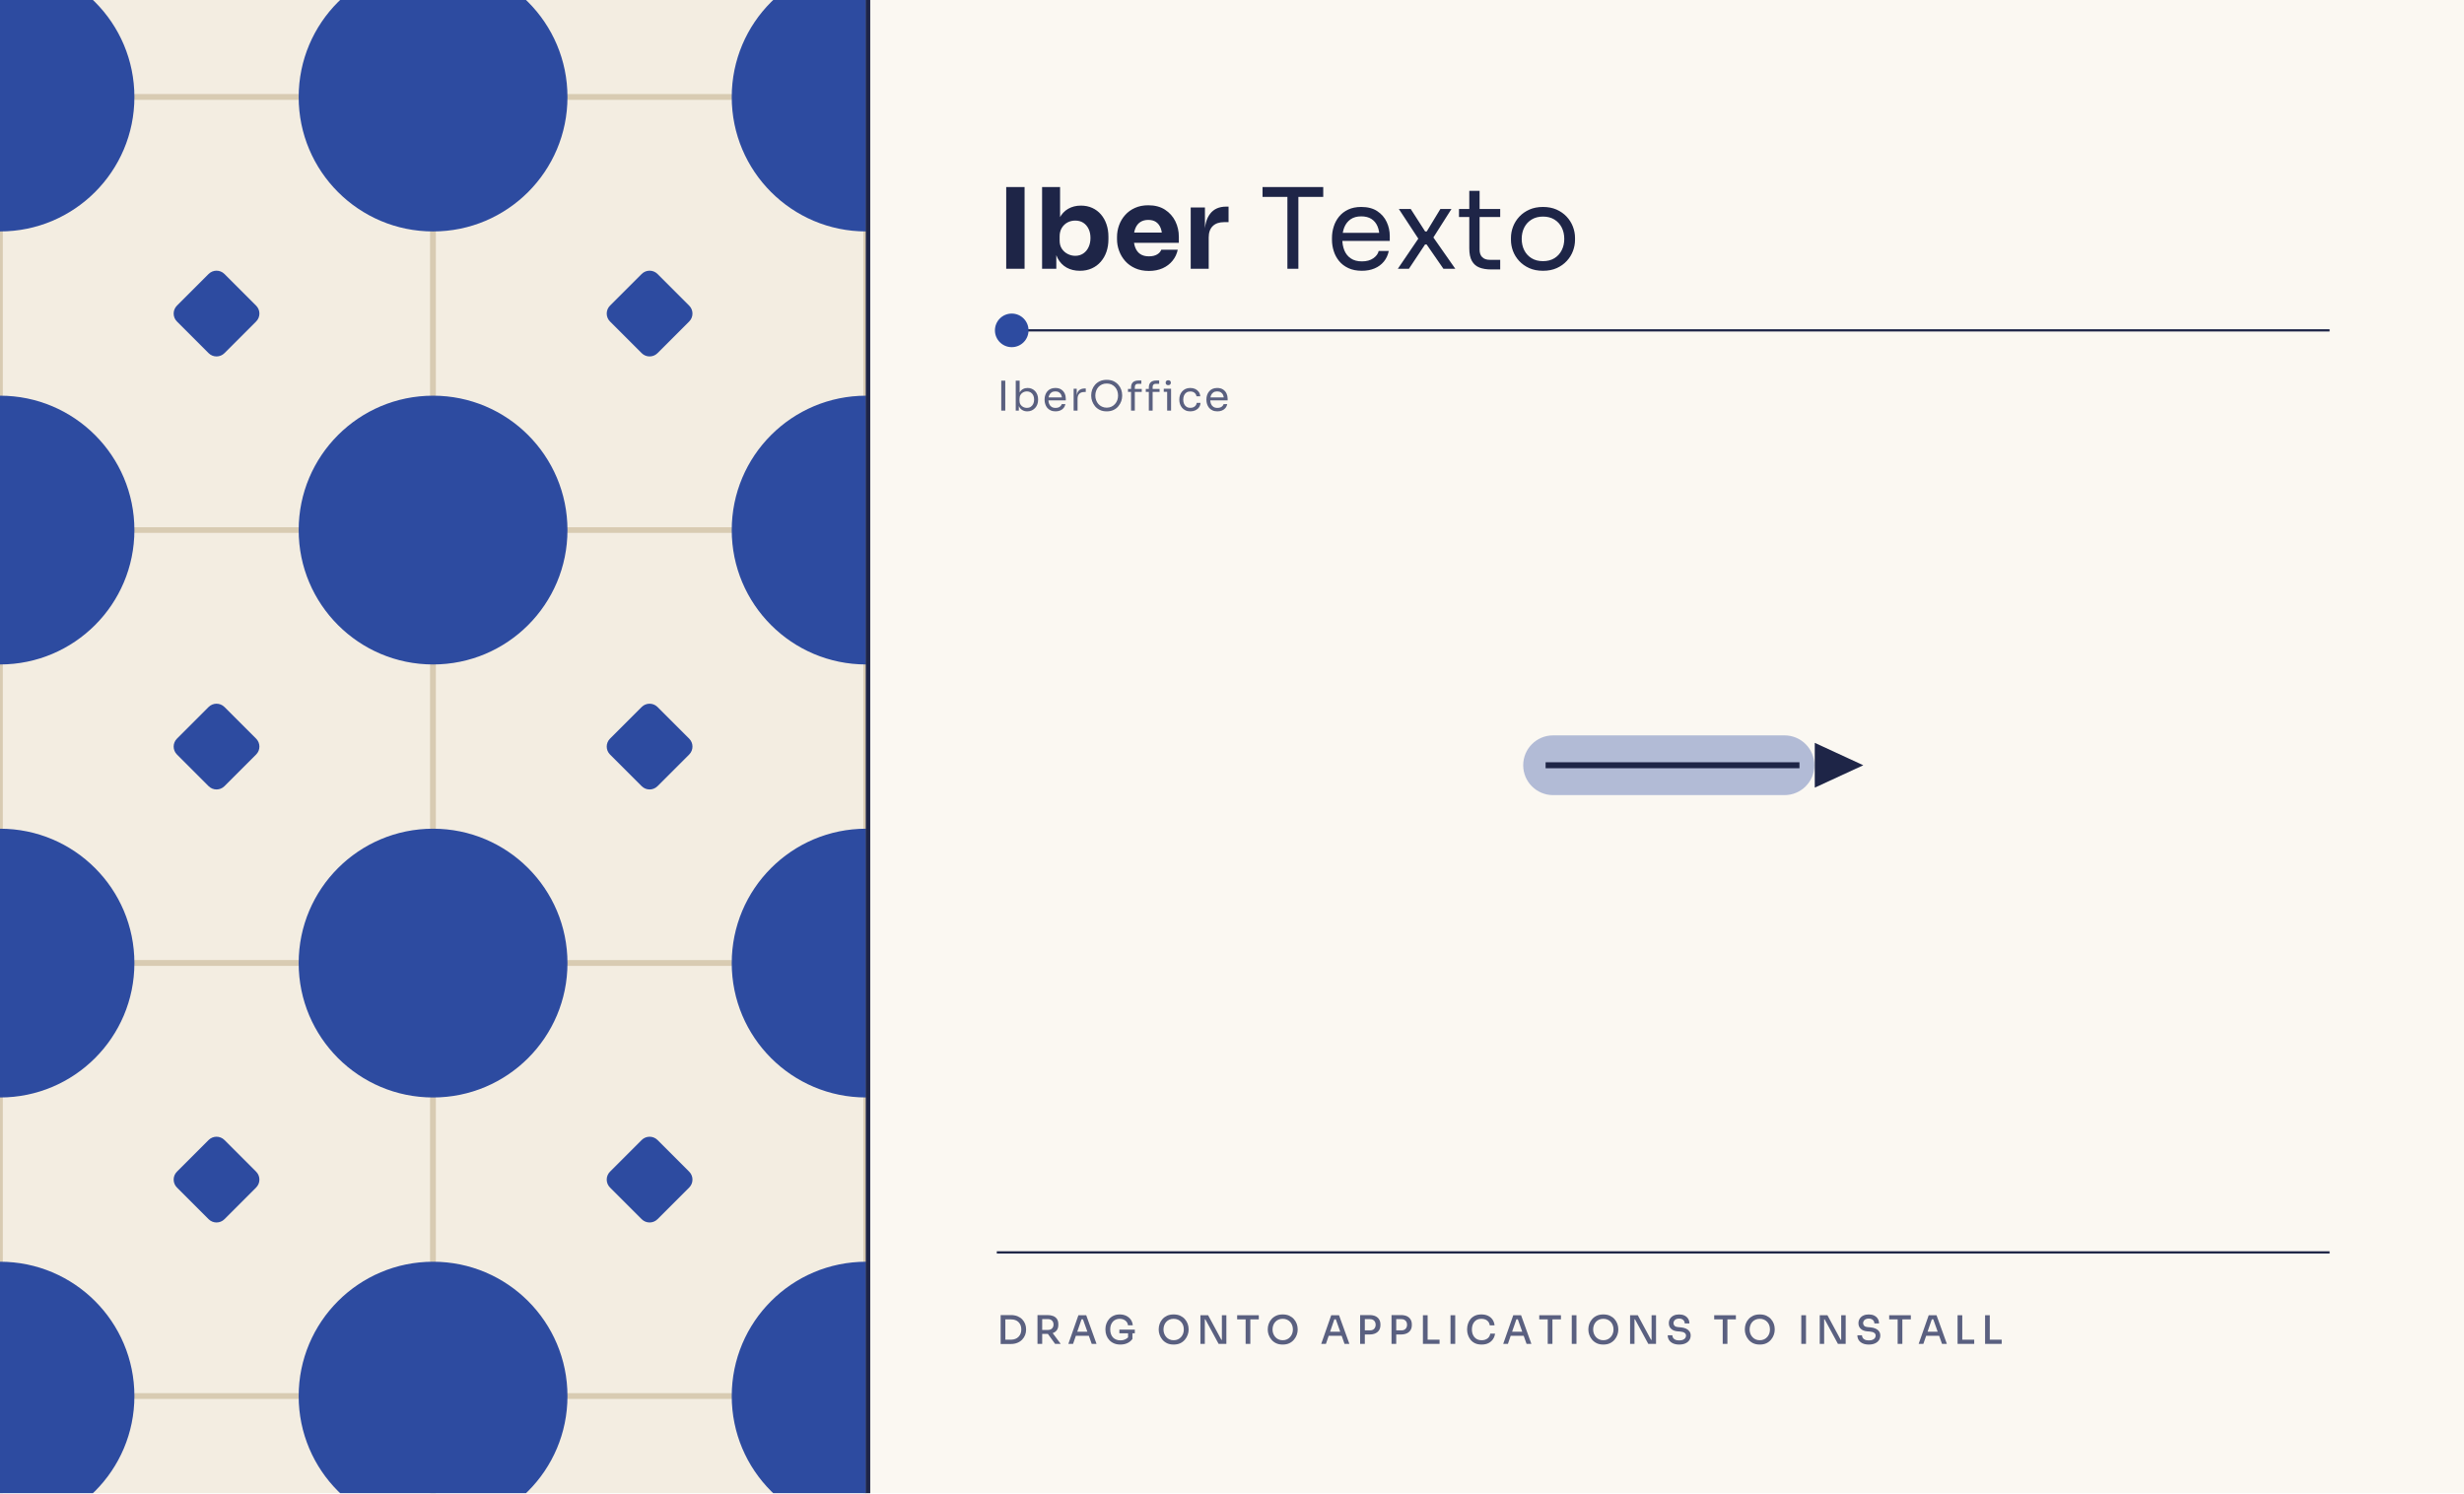
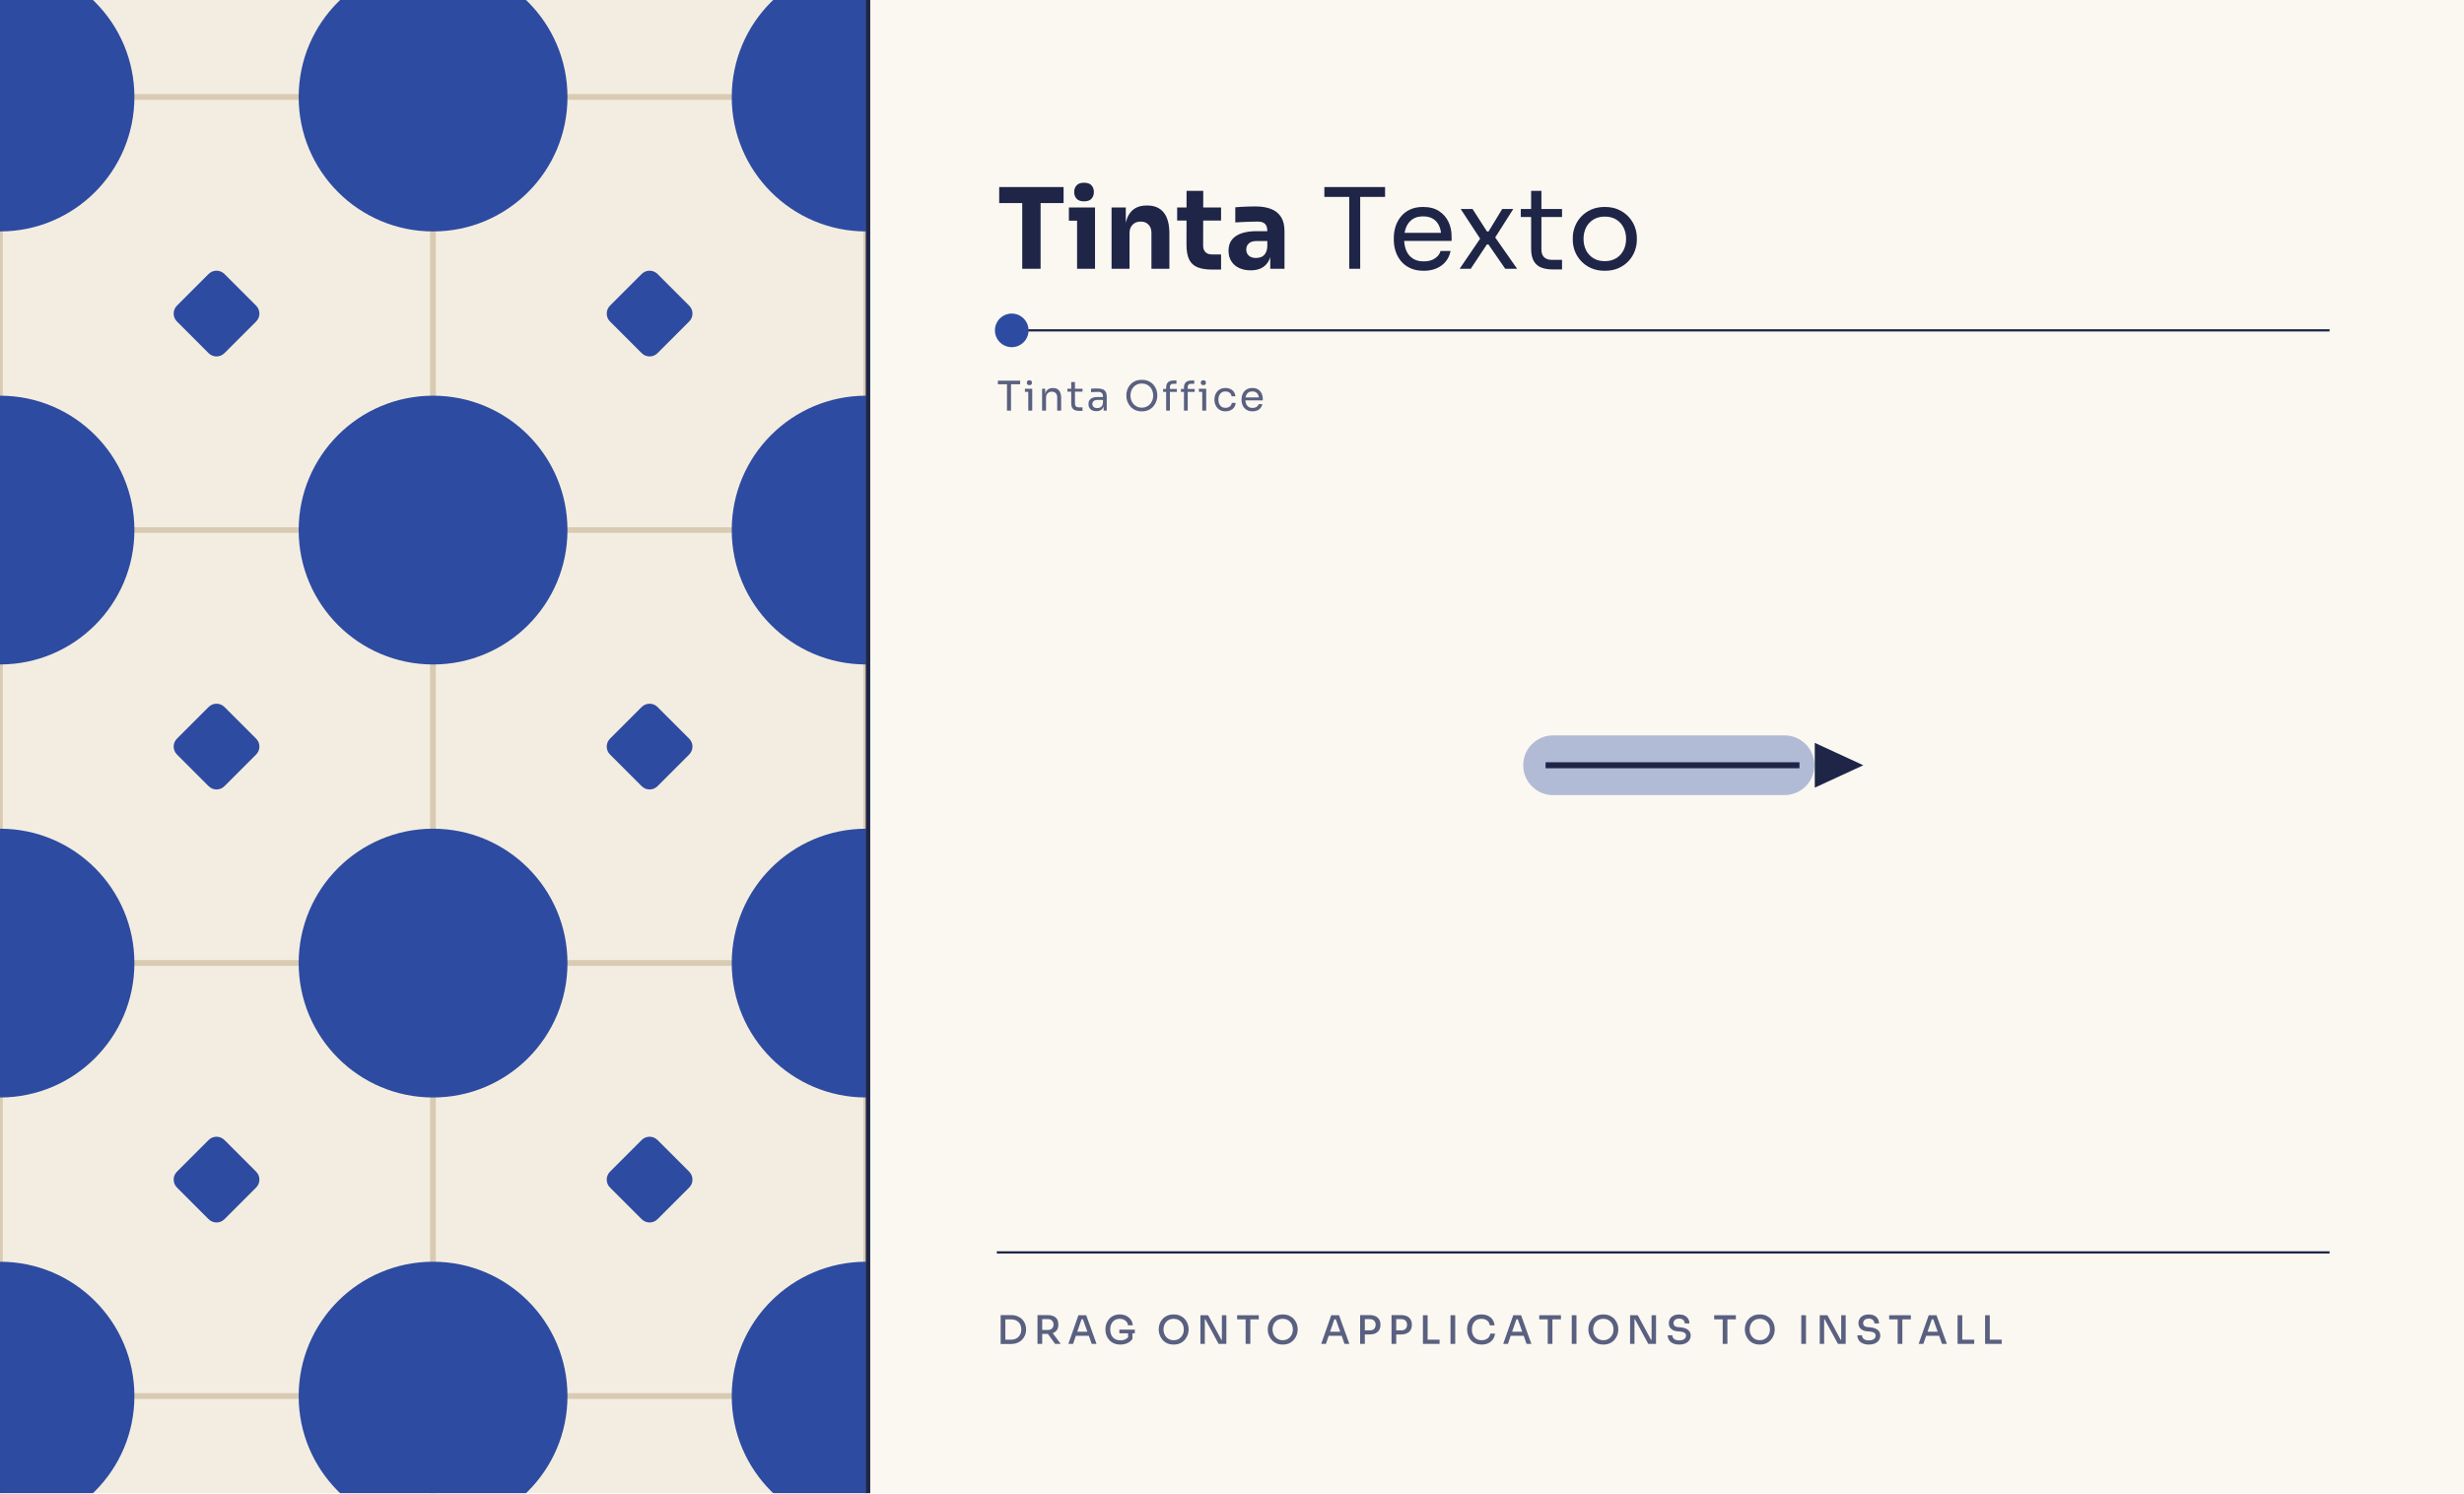
<svg xmlns="http://www.w3.org/2000/svg" width="660" height="400" viewBox="0 0 660 400">
  <defs>
    <clipPath id="panel">
      <rect width="232" height="400" />
    </clipPath>
  </defs>
  <rect width="660" height="400" fill="#FBF8F2" />
  <g clip-path="url(#panel)">
    <rect x="0" y="-90" width="116" height="116" fill="#F3EDE1" stroke="#D8CBB2" stroke-width="1.5" />
    <rect x="116" y="-90" width="116" height="116" fill="#F3EDE1" stroke="#D8CBB2" stroke-width="1.5" />
    <rect x="0" y="26" width="116" height="116" fill="#F3EDE1" stroke="#D8CBB2" stroke-width="1.5" />
    <rect x="116" y="26" width="116" height="116" fill="#F3EDE1" stroke="#D8CBB2" stroke-width="1.5" />
    <rect x="0" y="142" width="116" height="116" fill="#F3EDE1" stroke="#D8CBB2" stroke-width="1.5" />
    <rect x="116" y="142" width="116" height="116" fill="#F3EDE1" stroke="#D8CBB2" stroke-width="1.5" />
    <rect x="0" y="258" width="116" height="116" fill="#F3EDE1" stroke="#D8CBB2" stroke-width="1.5" />
    <rect x="116" y="258" width="116" height="116" fill="#F3EDE1" stroke="#D8CBB2" stroke-width="1.5" />
    <rect x="0" y="374" width="116" height="116" fill="#F3EDE1" stroke="#D8CBB2" stroke-width="1.5" />
    <rect x="116" y="374" width="116" height="116" fill="#F3EDE1" stroke="#D8CBB2" stroke-width="1.5" />
    <rect x="0" y="490" width="116" height="116" fill="#F3EDE1" stroke="#D8CBB2" stroke-width="1.5" />
    <rect x="116" y="490" width="116" height="116" fill="#F3EDE1" stroke="#D8CBB2" stroke-width="1.5" />
    <circle cx="0" cy="-90" r="36" fill="#2D4BA0" />
    <circle cx="116" cy="-90" r="36" fill="#2D4BA0" />
    <circle cx="232" cy="-90" r="36" fill="#2D4BA0" />
    <circle cx="0" cy="26" r="36" fill="#2D4BA0" />
    <circle cx="116" cy="26" r="36" fill="#2D4BA0" />
    <circle cx="232" cy="26" r="36" fill="#2D4BA0" />
    <circle cx="0" cy="142" r="36" fill="#2D4BA0" />
    <circle cx="116" cy="142" r="36" fill="#2D4BA0" />
    <circle cx="232" cy="142" r="36" fill="#2D4BA0" />
    <circle cx="0" cy="258" r="36" fill="#2D4BA0" />
    <circle cx="116" cy="258" r="36" fill="#2D4BA0" />
    <circle cx="232" cy="258" r="36" fill="#2D4BA0" />
    <circle cx="0" cy="374" r="36" fill="#2D4BA0" />
    <circle cx="116" cy="374" r="36" fill="#2D4BA0" />
    <circle cx="232" cy="374" r="36" fill="#2D4BA0" />
    <circle cx="0" cy="490" r="36" fill="#2D4BA0" />
    <circle cx="116" cy="490" r="36" fill="#2D4BA0" />
    <circle cx="232" cy="490" r="36" fill="#2D4BA0" />
    <circle cx="0" cy="606" r="36" fill="#2D4BA0" />
    <circle cx="116" cy="606" r="36" fill="#2D4BA0" />
    <circle cx="232" cy="606" r="36" fill="#2D4BA0" />
    <rect x="49.0" y="-41.0" width="18" height="18" rx="3" transform="rotate(45 58.0 -32.0)" fill="#2D4BA0" />
    <rect x="165.0" y="-41.0" width="18" height="18" rx="3" transform="rotate(45 174.0 -32.0)" fill="#2D4BA0" />
    <rect x="49.0" y="75.0" width="18" height="18" rx="3" transform="rotate(45 58.0 84.0)" fill="#2D4BA0" />
    <rect x="165.0" y="75.0" width="18" height="18" rx="3" transform="rotate(45 174.0 84.0)" fill="#2D4BA0" />
    <rect x="49.0" y="191.0" width="18" height="18" rx="3" transform="rotate(45 58.0 200.0)" fill="#2D4BA0" />
    <rect x="165.0" y="191.0" width="18" height="18" rx="3" transform="rotate(45 174.0 200.0)" fill="#2D4BA0" />
    <rect x="49.0" y="307.0" width="18" height="18" rx="3" transform="rotate(45 58.0 316.0)" fill="#2D4BA0" />
    <rect x="165.0" y="307.0" width="18" height="18" rx="3" transform="rotate(45 174.0 316.0)" fill="#2D4BA0" />
    <rect x="49.0" y="423.0" width="18" height="18" rx="3" transform="rotate(45 58.0 432.0)" fill="#2D4BA0" />
    <rect x="165.0" y="423.0" width="18" height="18" rx="3" transform="rotate(45 174.0 432.0)" fill="#2D4BA0" />
    <rect x="49.0" y="539.0" width="18" height="18" rx="3" transform="rotate(45 58.0 548.0)" fill="#2D4BA0" />
    <rect x="165.0" y="539.0" width="18" height="18" rx="3" transform="rotate(45 174.0 548.0)" fill="#2D4BA0" />
  </g>
  <line x1="232.5" y1="0" x2="232.5" y2="400" stroke="#1E2547" stroke-width="1.2" />
-   <path fill="#1E2547" d="M269.52 72.00V50.10H274.44V72.00ZM289.26 72.54Q287.23 72.54 285.71 71.69Q284.19 70.84 283.32 69.21Q282.46 67.58 282.39 65.24H282.94V72.00H279.13V50.10H283.95V61.22L282.79 62.67Q282.89 60.20 283.75 58.50Q284.62 56.80 286.11 55.94Q287.60 55.08 289.52 55.08Q291.21 55.08 292.57 55.70Q293.94 56.33 294.90 57.45Q295.87 58.58 296.38 60.09Q296.90 61.61 296.90 63.41V64.09Q296.90 65.89 296.38 67.42Q295.86 68.95 294.85 70.11Q293.85 71.27 292.44 71.90Q291.03 72.54 289.26 72.54ZM288.01 68.53Q289.22 68.53 290.14 67.92Q291.06 67.31 291.57 66.23Q292.09 65.14 292.09 63.75Q292.09 62.33 291.57 61.29Q291.05 60.24 290.14 59.66Q289.24 59.09 288.01 59.09Q286.90 59.09 285.96 59.58Q285.01 60.08 284.42 61.04Q283.83 62.00 283.83 63.34V64.45Q283.83 65.75 284.44 66.66Q285.06 67.57 286.02 68.05Q286.98 68.53 288.01 68.53ZM307.75 72.58Q305.65 72.58 304.06 71.86Q302.46 71.14 301.39 69.93Q300.31 68.71 299.76 67.19Q299.20 65.68 299.20 64.08V63.50Q299.20 61.84 299.76 60.32Q300.31 58.79 301.38 57.60Q302.44 56.40 304.00 55.70Q305.56 54.99 307.57 54.99Q310.23 54.99 312.05 56.17Q313.87 57.35 314.82 59.27Q315.76 61.19 315.76 63.42V65.05H301.23V62.30H312.88L311.29 63.59Q311.29 62.10 310.88 61.06Q310.46 60.02 309.64 59.46Q308.82 58.91 307.57 58.91Q306.34 58.91 305.46 59.47Q304.58 60.04 304.13 61.13Q303.67 62.22 303.67 63.81Q303.67 65.27 304.11 66.37Q304.54 67.46 305.44 68.07Q306.34 68.67 307.75 68.67Q309.08 68.67 309.93 68.17Q310.78 67.67 311.06 66.89H315.47Q315.12 68.56 314.07 69.85Q313.03 71.14 311.43 71.86Q309.82 72.58 307.75 72.58ZM318.94 72.00V55.58H322.75V62.62H322.68Q322.68 59.14 324.16 57.24Q325.63 55.35 328.45 55.35H329.08V59.51H327.88Q325.91 59.51 324.84 60.57Q323.76 61.63 323.76 63.62V72.00Z" />
-   <path fill="#1E2547" d="M344.84 72.00V52.14H347.78V72.00ZM338.18 52.74V50.10H354.44V52.74ZM364.79 72.54Q362.69 72.54 361.16 71.82Q359.63 71.10 358.67 69.91Q357.71 68.73 357.25 67.26Q356.78 65.79 356.78 64.26V63.72Q356.78 62.16 357.25 60.69Q357.71 59.22 358.67 58.03Q359.63 56.85 361.12 56.14Q362.60 55.44 364.61 55.44Q367.22 55.44 368.91 56.56Q370.61 57.69 371.43 59.46Q372.26 61.23 372.26 63.24V64.53H358.04V62.37H370.16L369.50 63.54Q369.50 61.83 368.96 60.59Q368.42 59.34 367.34 58.65Q366.26 57.96 364.61 57.96Q362.90 57.96 361.77 58.74Q360.65 59.52 360.09 60.87Q359.54 62.22 359.54 63.99Q359.54 65.70 360.09 67.06Q360.65 68.43 361.82 69.22Q362.99 70.02 364.79 70.02Q366.68 70.02 367.86 69.18Q369.05 68.34 369.29 67.23H371.99Q371.66 68.88 370.67 70.08Q369.68 71.28 368.18 71.91Q366.68 72.54 364.79 72.54ZM374.42 72.00 380.15 63.57 380.06 64.17 374.69 55.98H377.87L381.74 62.01H382.16L385.82 55.98H388.79L383.72 63.96L383.81 63.42L389.81 72.00H386.63L382.13 65.49H381.71L377.39 72.00ZM399.38 72.18Q397.58 72.18 396.27 71.67Q394.97 71.16 394.26 69.91Q393.56 68.67 393.56 66.54V51.12H396.32V66.90Q396.32 68.19 397.02 68.89Q397.73 69.60 399.02 69.60H401.84V72.18ZM390.80 58.14V55.98H401.84V58.14ZM413.30 72.54Q411.20 72.54 409.61 71.82Q408.02 71.10 406.92 69.91Q405.83 68.73 405.27 67.26Q404.72 65.79 404.72 64.26V63.72Q404.72 62.19 405.29 60.70Q405.86 59.22 406.97 58.03Q408.08 56.85 409.67 56.14Q411.26 55.44 413.30 55.44Q415.34 55.44 416.93 56.14Q418.52 56.85 419.63 58.03Q420.74 59.22 421.31 60.70Q421.88 62.19 421.88 63.72V64.26Q421.88 65.79 421.32 67.26Q420.77 68.73 419.67 69.91Q418.58 71.10 416.99 71.82Q415.40 72.54 413.30 72.54ZM413.30 69.96Q415.10 69.96 416.38 69.16Q417.65 68.37 418.32 67.02Q419.00 65.67 419.00 63.99Q419.00 62.28 418.31 60.93Q417.62 59.58 416.34 58.80Q415.07 58.02 413.30 58.02Q411.56 58.02 410.27 58.80Q408.98 59.58 408.29 60.93Q407.60 62.28 407.60 63.99Q407.60 65.67 408.27 67.02Q408.95 68.37 410.22 69.16Q411.50 69.96 413.30 69.96Z" />
+   <path fill="#1E2547" d="M273.81 72.00V53.80H278.73V72.00ZM267.64 54.41V50.10H284.89V54.41ZM288.50 72.00V55.58H293.31V72.00ZM286.31 59.12V55.58H293.31V59.12ZM290.37 53.94Q289.02 53.94 288.38 53.24Q287.73 52.54 287.73 51.44Q287.73 50.35 288.38 49.65Q289.03 48.95 290.36 48.95Q291.73 48.95 292.36 49.65Q293.00 50.35 293.00 51.44Q293.00 52.54 292.36 53.24Q291.73 53.94 290.37 53.94ZM297.74 72.00V55.58H301.55V62.62H301.27Q301.27 60.10 301.93 58.42Q302.59 56.74 303.90 55.89Q305.20 55.05 307.10 55.05H307.31Q310.19 55.05 311.71 56.93Q313.23 58.81 313.23 62.60V72.00H308.42V62.34Q308.42 61.02 307.65 60.19Q306.88 59.36 305.54 59.36Q304.19 59.36 303.37 60.20Q302.55 61.04 302.55 62.43V72.00ZM324.77 72.22Q322.30 72.22 320.77 71.60Q319.24 70.98 318.52 69.52Q317.81 68.06 317.81 65.57L317.83 51.12H322.30L322.27 65.78Q322.27 66.93 322.89 67.55Q323.50 68.16 324.66 68.16H327.07V72.22ZM315.31 59.09V55.58H327.07V59.09ZM340.25 72.00V67.16H339.46V61.88Q339.46 60.61 338.85 59.98Q338.24 59.36 336.93 59.36Q336.27 59.36 335.19 59.39Q334.11 59.41 332.96 59.47Q331.81 59.52 330.88 59.58V55.53Q331.59 55.47 332.52 55.41Q333.44 55.36 334.44 55.33Q335.43 55.30 336.28 55.30Q338.81 55.30 340.54 56.01Q342.27 56.72 343.17 58.18Q344.06 59.63 344.06 61.93V72.00ZM335.00 72.42Q333.25 72.42 331.91 71.79Q330.57 71.17 329.82 69.99Q329.07 68.81 329.07 67.16Q329.07 65.33 330.00 64.18Q330.94 63.03 332.61 62.48Q334.28 61.93 336.49 61.93H339.98V64.58H336.46Q335.19 64.58 334.51 65.21Q333.82 65.83 333.82 66.86Q333.82 67.87 334.51 68.49Q335.19 69.11 336.46 69.11Q337.25 69.11 337.90 68.82Q338.55 68.53 338.97 67.84Q339.40 67.15 339.46 65.92L340.60 67.11Q340.45 68.82 339.77 70.00Q339.10 71.17 337.91 71.80Q336.73 72.42 335.00 72.42Z" />
+   <path fill="#1E2547" d="M361.40 72.00V52.14H364.34V72.00ZM354.74 52.74V50.10H371.00V52.74ZM381.35 72.54Q379.25 72.54 377.72 71.82Q376.19 71.10 375.23 69.91Q374.27 68.73 373.80 67.26Q373.34 65.79 373.34 64.26V63.72Q373.34 62.16 373.80 60.69Q374.27 59.22 375.23 58.03Q376.19 56.85 377.67 56.14Q379.16 55.44 381.17 55.44Q383.78 55.44 385.47 56.56Q387.17 57.69 388.00 59.46Q388.82 61.23 388.82 63.24V64.53H374.60V62.37H386.72L386.06 63.54Q386.06 61.83 385.52 60.59Q384.98 59.34 383.90 58.65Q382.82 57.96 381.17 57.96Q379.46 57.96 378.33 58.74Q377.21 59.52 376.65 60.87Q376.10 62.22 376.10 63.99Q376.10 65.70 376.65 67.06Q377.21 68.43 378.38 69.22Q379.55 70.02 381.35 70.02Q383.24 70.02 384.42 69.18Q385.61 68.34 385.85 67.23H388.55Q388.22 68.88 387.23 70.08Q386.24 71.28 384.74 71.91Q383.24 72.54 381.35 72.54ZM390.98 72.00 396.71 63.57 396.62 64.17 391.25 55.98H394.43L398.30 62.01H398.72L402.38 55.98H405.35L400.28 63.96L400.37 63.42L406.37 72.00H403.19L398.69 65.49H398.27L393.95 72.00ZM415.94 72.18Q414.14 72.18 412.83 71.67Q411.53 71.16 410.82 69.91Q410.12 68.67 410.12 66.54V51.12H412.88V66.90Q412.88 68.19 413.59 68.89Q414.29 69.60 415.58 69.60H418.40V72.18ZM407.36 58.14V55.98H418.40V58.14ZM429.86 72.54Q427.76 72.54 426.17 71.82Q424.58 71.10 423.49 69.91Q422.39 68.73 421.83 67.26Q421.28 65.79 421.28 64.26V63.72Q421.28 62.19 421.85 60.70Q422.42 59.22 423.53 58.03Q424.64 56.85 426.23 56.14Q427.82 55.44 429.86 55.44Q431.90 55.44 433.49 56.14Q435.08 56.85 436.19 58.03Q437.30 59.22 437.87 60.70Q438.44 62.19 438.44 63.72V64.26Q438.44 65.79 437.88 67.26Q437.33 68.73 436.24 69.91Q435.14 71.10 433.55 71.82Q431.96 72.54 429.86 72.54ZM429.86 69.96Q431.66 69.96 432.93 69.16Q434.21 68.37 434.88 67.02Q435.56 65.67 435.56 63.99Q435.56 62.28 434.87 60.93Q434.18 59.58 432.90 58.80Q431.63 58.02 429.86 58.02Q428.12 58.02 426.83 58.80Q425.54 59.58 424.85 60.93Q424.16 62.28 424.16 63.99Q424.16 65.67 424.83 67.02Q425.51 68.37 426.78 69.16Q428.06 69.96 429.86 69.96Z" />
  <line x1="267" y1="88.5" x2="624" y2="88.5" stroke="#1E2547" stroke-width="0.6" />
  <circle cx="271" cy="88.5" r="4.5" fill="#2D4BA0" />
-   <path fill="#5A6080" d="M268.19 110.00V101.97H269.27V110.00ZM275.17 110.20Q274.44 110.20 273.88 109.88Q273.31 109.56 272.98 108.95Q272.65 108.34 272.62 107.48H272.90V110.00H272.07V101.97H273.12V105.88L272.75 106.68Q272.79 105.72 273.13 105.12Q273.47 104.51 274.03 104.22Q274.58 103.93 275.26 103.93Q275.88 103.93 276.40 104.16Q276.92 104.40 277.29 104.81Q277.66 105.23 277.86 105.77Q278.06 106.31 278.06 106.94V107.14Q278.06 107.77 277.86 108.32Q277.65 108.87 277.27 109.29Q276.88 109.71 276.35 109.96Q275.82 110.20 275.17 110.20ZM275.05 109.27Q275.64 109.27 276.08 108.99Q276.52 108.70 276.76 108.20Q277.00 107.70 277.00 107.04Q277.00 106.38 276.76 105.89Q276.51 105.39 276.07 105.12Q275.63 104.85 275.05 104.85Q274.52 104.85 274.07 105.09Q273.62 105.33 273.35 105.77Q273.08 106.22 273.08 106.84V107.35Q273.08 107.95 273.35 108.38Q273.63 108.81 274.08 109.04Q274.53 109.27 275.05 109.27ZM282.74 110.20Q281.97 110.20 281.41 109.93Q280.85 109.67 280.50 109.24Q280.15 108.80 279.98 108.26Q279.80 107.72 279.80 107.16V106.96Q279.80 106.39 279.98 105.85Q280.15 105.31 280.50 104.88Q280.85 104.44 281.39 104.19Q281.94 103.93 282.68 103.93Q283.63 103.93 284.25 104.34Q284.88 104.75 285.18 105.40Q285.48 106.05 285.48 106.79V107.26H280.27V106.47H284.71L284.47 106.90Q284.47 106.27 284.27 105.81Q284.07 105.36 283.68 105.11Q283.28 104.85 282.68 104.85Q282.05 104.85 281.64 105.14Q281.22 105.42 281.02 105.92Q280.82 106.41 280.82 107.06Q280.82 107.69 281.02 108.19Q281.22 108.69 281.65 108.98Q282.08 109.27 282.74 109.27Q283.43 109.27 283.87 108.97Q284.30 108.66 284.39 108.25H285.38Q285.26 108.86 284.90 109.30Q284.53 109.74 283.98 109.97Q283.43 110.20 282.74 110.20ZM287.58 110.00V104.13H288.41V106.55H288.37Q288.37 105.26 288.94 104.66Q289.50 104.06 290.63 104.06H290.83V105.01H290.46Q289.58 105.01 289.11 105.47Q288.63 105.94 288.63 106.82V110.00ZM296.44 110.20Q295.36 110.20 294.58 109.81Q293.80 109.43 293.29 108.80Q292.79 108.17 292.54 107.46Q292.29 106.74 292.29 106.08V105.84Q292.29 105.13 292.54 104.40Q292.80 103.67 293.31 103.08Q293.83 102.48 294.61 102.11Q295.38 101.75 296.44 101.75Q297.49 101.75 298.27 102.11Q299.04 102.48 299.56 103.08Q300.08 103.67 300.33 104.40Q300.58 105.13 300.58 105.84V106.08Q300.58 106.74 300.34 107.46Q300.09 108.17 299.58 108.80Q299.08 109.43 298.30 109.81Q297.52 110.20 296.44 110.20ZM296.44 109.21Q297.14 109.21 297.71 108.94Q298.27 108.68 298.67 108.22Q299.07 107.77 299.28 107.19Q299.48 106.61 299.48 105.97Q299.48 105.30 299.28 104.72Q299.07 104.14 298.67 103.69Q298.27 103.25 297.71 102.99Q297.14 102.74 296.44 102.74Q295.73 102.74 295.17 102.99Q294.60 103.25 294.20 103.69Q293.81 104.14 293.60 104.72Q293.39 105.30 293.39 105.97Q293.39 106.61 293.60 107.19Q293.81 107.77 294.20 108.22Q294.60 108.68 295.17 108.94Q295.73 109.21 296.44 109.21ZM302.96 110.00V103.83Q302.96 102.85 303.47 102.39Q303.99 101.93 304.99 101.93H305.72V102.81H304.81Q304.41 102.81 304.19 103.03Q303.97 103.26 303.97 103.65V110.00ZM302.14 104.98V104.19H305.83V104.98ZM307.72 110.00V103.83Q307.72 102.85 308.24 102.39Q308.76 101.93 309.76 101.93H310.49V102.81H309.58Q309.18 102.81 308.96 103.03Q308.74 103.26 308.74 103.65V110.00ZM306.91 104.98V104.19H310.60V104.98ZM312.63 110.00V104.13H313.68V110.00ZM311.72 104.96V104.13H313.68V104.96ZM312.92 103.18Q312.57 103.18 312.40 102.99Q312.23 102.81 312.23 102.52Q312.23 102.23 312.40 102.05Q312.57 101.86 312.92 101.86Q313.27 101.86 313.45 102.05Q313.62 102.23 313.62 102.52Q313.62 102.81 313.45 102.99Q313.27 103.18 312.92 103.18ZM318.85 110.20Q318.09 110.20 317.53 109.93Q316.98 109.67 316.61 109.22Q316.25 108.78 316.07 108.24Q315.89 107.70 315.89 107.16V106.96Q315.89 106.40 316.07 105.86Q316.25 105.33 316.62 104.89Q316.99 104.46 317.54 104.19Q318.09 103.93 318.82 103.93Q319.56 103.93 320.15 104.20Q320.74 104.48 321.10 104.98Q321.45 105.48 321.50 106.16H320.49Q320.41 105.61 319.98 105.24Q319.55 104.87 318.82 104.87Q318.20 104.87 317.78 105.16Q317.36 105.45 317.15 105.94Q316.94 106.44 316.94 107.06Q316.94 107.67 317.15 108.17Q317.36 108.67 317.79 108.96Q318.21 109.25 318.85 109.25Q319.34 109.25 319.70 109.08Q320.07 108.90 320.29 108.60Q320.51 108.31 320.55 107.93H321.56Q321.53 108.62 321.16 109.13Q320.79 109.64 320.19 109.92Q319.59 110.20 318.85 110.20ZM326.09 110.20Q325.32 110.20 324.76 109.93Q324.20 109.67 323.85 109.24Q323.50 108.80 323.32 108.26Q323.15 107.72 323.15 107.16V106.96Q323.15 106.39 323.32 105.85Q323.50 105.31 323.85 104.88Q324.20 104.44 324.74 104.19Q325.29 103.93 326.02 103.93Q326.98 103.93 327.60 104.34Q328.22 104.75 328.53 105.40Q328.83 106.05 328.83 106.79V107.26H323.62V106.47H328.06L327.82 106.90Q327.82 106.27 327.62 105.81Q327.42 105.36 327.03 105.11Q326.63 104.85 326.02 104.85Q325.40 104.85 324.99 105.14Q324.57 105.42 324.37 105.92Q324.17 106.41 324.17 107.06Q324.17 107.69 324.37 108.19Q324.57 108.69 325.00 108.98Q325.43 109.27 326.09 109.27Q326.78 109.27 327.22 108.97Q327.65 108.66 327.74 108.25H328.73Q328.61 108.86 328.25 109.30Q327.88 109.74 327.33 109.97Q326.78 110.20 326.09 110.20Z" />
+   <path fill="#5A6080" d="M269.73 110.00V102.72H270.81V110.00ZM267.29 102.94V101.97H273.25V102.94ZM275.43 110.00V104.13H276.49V110.00ZM274.53 104.96V104.13H276.49V104.96ZM275.73 103.18Q275.38 103.18 275.21 102.99Q275.04 102.81 275.04 102.52Q275.04 102.23 275.21 102.05Q275.38 101.86 275.73 101.86Q276.08 101.86 276.25 102.05Q276.42 102.23 276.42 102.52Q276.42 102.81 276.25 102.99Q276.08 103.18 275.73 103.18ZM279.13 110.00V104.13H279.97V106.64H279.84Q279.84 105.78 280.07 105.18Q280.31 104.58 280.80 104.26Q281.28 103.95 282.02 103.95H282.06Q283.17 103.95 283.70 104.64Q284.24 105.34 284.24 106.64V110.00H283.18V106.42Q283.18 105.74 282.80 105.33Q282.41 104.92 281.74 104.92Q281.05 104.92 280.62 105.35Q280.19 105.78 280.19 106.49V110.00ZM289.06 110.07Q288.40 110.07 287.92 109.88Q287.44 109.69 287.19 109.24Q286.93 108.78 286.93 108.00V102.34H287.94V108.13Q287.94 108.60 288.20 108.86Q288.46 109.12 288.93 109.12H289.96V110.07ZM285.92 104.92V104.13H289.96V104.92ZM295.61 110.00V108.24H295.44V106.20Q295.44 105.60 295.12 105.29Q294.81 104.98 294.20 104.98Q293.86 104.98 293.50 105.00Q293.14 105.01 292.81 105.02Q292.48 105.03 292.24 105.05V104.13Q292.48 104.10 292.75 104.09Q293.02 104.07 293.30 104.07Q293.59 104.06 293.85 104.06Q294.75 104.06 295.33 104.27Q295.90 104.49 296.17 104.97Q296.45 105.46 296.45 106.28V110.00ZM293.69 110.15Q293.03 110.15 292.55 109.93Q292.07 109.70 291.81 109.27Q291.55 108.84 291.55 108.24Q291.55 107.61 291.83 107.19Q292.12 106.78 292.65 106.56Q293.19 106.35 293.95 106.35H295.55V107.14H293.91Q293.27 107.14 292.93 107.45Q292.59 107.76 292.59 108.24Q292.59 108.72 292.93 109.02Q293.27 109.32 293.91 109.32Q294.28 109.32 294.62 109.18Q294.96 109.04 295.19 108.72Q295.42 108.39 295.44 107.82L295.72 108.24Q295.67 108.87 295.42 109.29Q295.17 109.71 294.74 109.93Q294.30 110.15 293.69 110.15ZM305.84 110.20Q304.77 110.20 303.99 109.81Q303.20 109.43 302.70 108.80Q302.19 108.17 301.94 107.46Q301.70 106.74 301.70 106.08V105.84Q301.70 105.13 301.95 104.40Q302.20 103.67 302.72 103.08Q303.24 102.48 304.01 102.11Q304.79 101.75 305.84 101.75Q306.90 101.75 307.68 102.11Q308.45 102.48 308.97 103.08Q309.49 103.67 309.74 104.40Q309.99 105.13 309.99 105.84V106.08Q309.99 106.74 309.74 107.46Q309.50 108.17 308.99 108.80Q308.48 109.43 307.70 109.81Q306.92 110.20 305.84 110.20ZM305.84 109.21Q306.55 109.21 307.11 108.94Q307.68 108.68 308.08 108.22Q308.47 107.77 308.68 107.19Q308.89 106.61 308.89 105.97Q308.89 105.30 308.68 104.72Q308.47 104.14 308.08 103.69Q307.68 103.25 307.11 102.99Q306.55 102.74 305.84 102.74Q305.14 102.74 304.57 102.99Q304.01 103.25 303.61 103.69Q303.22 104.14 303.01 104.72Q302.80 105.30 302.80 105.97Q302.80 106.61 303.01 107.19Q303.22 107.77 303.61 108.22Q304.01 108.68 304.57 108.94Q305.14 109.21 305.84 109.21ZM312.36 110.00V103.83Q312.36 102.85 312.88 102.39Q313.40 101.93 314.40 101.93H315.12V102.81H314.22Q313.81 102.81 313.59 103.03Q313.37 103.26 313.37 103.65V110.00ZM311.55 104.98V104.19H315.23V104.98ZM317.13 110.00V103.83Q317.13 102.85 317.65 102.39Q318.17 101.93 319.17 101.93H319.89V102.81H318.99Q318.58 102.81 318.36 103.03Q318.14 103.26 318.14 103.65V110.00ZM316.32 104.98V104.19H320.00V104.98ZM322.03 110.00V104.13H323.09V110.00ZM321.13 104.96V104.13H323.09V104.96ZM322.33 103.18Q321.98 103.18 321.81 102.99Q321.64 102.81 321.64 102.52Q321.64 102.23 321.81 102.05Q321.98 101.86 322.33 101.86Q322.68 101.86 322.85 102.05Q323.02 102.23 323.02 102.52Q323.02 102.81 322.85 102.99Q322.68 103.18 322.33 103.18ZM328.25 110.20Q327.49 110.20 326.94 109.93Q326.38 109.67 326.02 109.22Q325.66 108.78 325.48 108.24Q325.29 107.70 325.29 107.16V106.96Q325.29 106.40 325.48 105.86Q325.66 105.33 326.03 104.89Q326.39 104.46 326.94 104.19Q327.49 103.93 328.23 103.93Q328.97 103.93 329.56 104.20Q330.15 104.48 330.50 104.98Q330.86 105.48 330.90 106.16H329.89Q329.82 105.61 329.39 105.24Q328.96 104.87 328.23 104.87Q327.60 104.87 327.19 105.16Q326.77 105.45 326.56 105.94Q326.35 106.44 326.35 107.06Q326.35 107.67 326.56 108.17Q326.77 108.67 327.19 108.96Q327.62 109.25 328.25 109.25Q328.75 109.25 329.11 109.08Q329.47 108.90 329.69 108.60Q329.91 108.31 329.96 107.93H330.97Q330.94 108.62 330.57 109.13Q330.20 109.64 329.60 109.92Q329.00 110.20 328.25 110.20ZM335.50 110.20Q334.73 110.20 334.17 109.93Q333.61 109.67 333.25 109.24Q332.90 108.80 332.73 108.26Q332.56 107.72 332.56 107.16V106.96Q332.56 106.39 332.73 105.85Q332.90 105.31 333.25 104.88Q333.61 104.44 334.15 104.19Q334.69 103.93 335.43 103.93Q336.39 103.93 337.01 104.34Q337.63 104.75 337.93 105.40Q338.24 106.05 338.24 106.79V107.26H333.02V106.47H337.47L337.22 106.90Q337.22 106.27 337.03 105.81Q336.83 105.36 336.43 105.11Q336.04 104.85 335.43 104.85Q334.80 104.85 334.39 105.14Q333.98 105.42 333.78 105.92Q333.57 106.41 333.57 107.06Q333.57 107.69 333.78 108.19Q333.98 108.69 334.41 108.98Q334.84 109.27 335.50 109.27Q336.19 109.27 336.62 108.97Q337.06 108.66 337.15 108.25H338.14Q338.02 108.86 337.65 109.30Q337.29 109.74 336.74 109.97Q336.19 110.20 335.50 110.20Z" />
  <rect x="408" y="197" width="78" height="16" rx="8" fill="#2D4BA0" fill-opacity="0.35" />
  <line x1="414" y1="205" x2="482" y2="205" stroke="#1E2547" stroke-width="1.6" />
  <path d="M499.1,205.0 L486.1,211.0 L486.1,199.0 Z" fill="#1E2547" />
  <line x1="267" y1="335.5" x2="624" y2="335.5" stroke="#1E2547" stroke-width="0.6" />
  <path fill="#5A6080" d="M269.08 360.04V358.88H270.83Q271.47 358.88 271.97 358.67Q272.48 358.47 272.83 358.10Q273.19 357.73 273.38 357.24Q273.56 356.74 273.56 356.15Q273.56 355.54 273.38 355.05Q273.19 354.55 272.83 354.19Q272.48 353.83 271.97 353.64Q271.47 353.45 270.83 353.45H269.08V352.29H270.73Q271.77 352.29 272.54 352.60Q273.31 352.92 273.82 353.45Q274.33 353.99 274.59 354.66Q274.84 355.33 274.84 356.04V356.27Q274.84 356.95 274.59 357.62Q274.33 358.30 273.82 358.84Q273.31 359.39 272.54 359.71Q271.77 360.04 270.73 360.04ZM268.03 360.04V352.29H269.29V360.04ZM277.90 360.00V352.29H279.16V360.00ZM282.61 360.00 280.17 356.63H281.60L284.11 360.00ZM278.75 357.33V356.27H280.75Q281.20 356.27 281.52 356.09Q281.85 355.90 282.02 355.58Q282.20 355.25 282.20 354.83Q282.20 354.40 282.02 354.08Q281.85 353.75 281.52 353.56Q281.20 353.37 280.75 353.37H278.75V352.29H280.58Q281.46 352.29 282.11 352.55Q282.77 352.82 283.12 353.35Q283.48 353.89 283.48 354.73V354.90Q283.48 355.74 283.12 356.27Q282.76 356.81 282.11 357.07Q281.46 357.33 280.58 357.33ZM286.17 360.00 288.86 352.33H290.95L293.71 360.00H292.42L289.99 353.18L290.51 353.42H289.23L289.78 353.18L287.43 360.00ZM287.91 357.84 288.32 356.75H291.52L291.93 357.84ZM300.08 360.19Q299.14 360.19 298.41 359.88Q297.67 359.57 297.16 359.02Q296.64 358.47 296.37 357.75Q296.10 357.03 296.10 356.22V355.99Q296.10 355.26 296.36 354.57Q296.61 353.88 297.10 353.33Q297.59 352.77 298.30 352.45Q299.01 352.12 299.92 352.12Q300.90 352.12 301.66 352.49Q302.42 352.86 302.89 353.51Q303.35 354.17 303.42 355.03H302.15Q302.08 354.47 301.76 354.08Q301.44 353.69 300.96 353.49Q300.48 353.29 299.92 353.29Q299.35 353.29 298.88 353.49Q298.41 353.69 298.08 354.06Q297.75 354.44 297.56 354.96Q297.38 355.48 297.38 356.12Q297.38 356.83 297.58 357.38Q297.77 357.93 298.13 358.30Q298.49 358.67 298.99 358.86Q299.48 359.06 300.08 359.06Q300.92 359.06 301.54 358.72Q302.17 358.38 302.48 357.83L302.16 359.06V356.93H303.33V358.69Q302.82 359.40 301.99 359.80Q301.16 360.19 300.08 360.19ZM299.83 357.18V356.19H303.97V357.18ZM314.37 360.19Q313.34 360.19 312.58 359.83Q311.83 359.46 311.34 358.86Q310.85 358.27 310.61 357.58Q310.37 356.90 310.37 356.26V356.03Q310.37 355.34 310.62 354.64Q310.86 353.95 311.36 353.38Q311.87 352.81 312.61 352.46Q313.36 352.12 314.37 352.12Q315.38 352.12 316.13 352.46Q316.88 352.81 317.38 353.38Q317.88 353.95 318.13 354.64Q318.38 355.34 318.38 356.03V356.26Q318.38 356.90 318.13 357.58Q317.89 358.27 317.40 358.86Q316.91 359.46 316.16 359.83Q315.40 360.19 314.37 360.19ZM314.37 359.03Q315.00 359.03 315.51 358.80Q316.01 358.57 316.37 358.16Q316.72 357.76 316.91 357.25Q317.09 356.73 317.09 356.16Q317.09 355.55 316.91 355.03Q316.72 354.51 316.36 354.12Q316.01 353.73 315.51 353.51Q315.00 353.29 314.37 353.29Q313.74 353.29 313.24 353.51Q312.73 353.73 312.38 354.12Q312.02 354.51 311.84 355.03Q311.65 355.55 311.65 356.16Q311.65 356.73 311.84 357.25Q312.02 357.76 312.38 358.16Q312.73 358.57 313.24 358.80Q313.74 359.03 314.37 359.03ZM321.54 360.00V352.33H323.60L327.16 358.92H327.50L327.29 359.11V352.33H328.49V360.00H326.41L322.85 353.42H322.51L322.72 353.23V360.00ZM333.65 360.00V353.24H334.91V360.00ZM331.38 353.45V352.33H337.18V353.45ZM343.58 360.19Q342.55 360.19 341.80 359.83Q341.04 359.46 340.55 358.86Q340.06 358.27 339.82 357.58Q339.58 356.90 339.58 356.26V356.03Q339.58 355.34 339.83 354.64Q340.08 353.95 340.58 353.38Q341.08 352.81 341.83 352.46Q342.57 352.12 343.58 352.12Q344.59 352.12 345.34 352.46Q346.09 352.81 346.59 353.38Q347.09 353.95 347.34 354.64Q347.59 355.34 347.59 356.03V356.26Q347.59 356.90 347.35 357.58Q347.11 358.27 346.61 358.86Q346.12 359.46 345.37 359.83Q344.62 360.19 343.58 360.19ZM343.58 359.03Q344.21 359.03 344.72 358.80Q345.23 358.57 345.58 358.16Q345.93 357.76 346.12 357.25Q346.31 356.73 346.31 356.16Q346.31 355.55 346.12 355.03Q345.93 354.51 345.58 354.12Q345.22 353.73 344.72 353.51Q344.21 353.29 343.58 353.29Q342.95 353.29 342.45 353.51Q341.94 353.73 341.59 354.12Q341.24 354.51 341.05 355.03Q340.86 355.55 340.86 356.16Q340.86 356.73 341.05 357.25Q341.24 357.76 341.59 358.16Q341.94 358.57 342.45 358.80Q342.95 359.03 343.58 359.03ZM353.90 360.00 356.58 352.33H358.67L361.44 360.00H360.14L357.72 353.18L358.24 353.42H356.96L357.50 353.18L355.16 360.00ZM355.63 357.84 356.04 356.75H359.25L359.66 357.84ZM365.37 357.49V356.39H366.96Q367.46 356.39 367.80 356.20Q368.13 356.00 368.30 355.66Q368.48 355.32 368.48 354.89Q368.48 354.45 368.30 354.11Q368.13 353.77 367.80 353.58Q367.46 353.38 366.96 353.38H365.37V352.29H366.81Q367.77 352.29 368.42 352.59Q369.08 352.90 369.42 353.47Q369.76 354.03 369.76 354.81V354.97Q369.76 355.74 369.42 356.31Q369.08 356.87 368.42 357.18Q367.77 357.49 366.81 357.49ZM364.32 360.00V352.29H365.58V360.00ZM373.78 357.49V356.39H375.38Q375.88 356.39 376.21 356.20Q376.54 356.00 376.72 355.66Q376.89 355.32 376.89 354.89Q376.89 354.45 376.72 354.11Q376.54 353.77 376.21 353.58Q375.88 353.38 375.38 353.38H373.78V352.29H375.22Q376.18 352.29 376.84 352.59Q377.49 352.90 377.83 353.47Q378.17 354.03 378.17 354.81V354.97Q378.17 355.74 377.83 356.31Q377.49 356.87 376.84 357.18Q376.18 357.49 375.22 357.49ZM372.73 360.00V352.29H373.99V360.00ZM381.14 360.00V352.33H382.40V360.00ZM382.19 360.00V358.88H385.60V360.00ZM388.53 360.00V352.33H389.79V360.00ZM396.86 360.19Q395.81 360.19 395.07 359.83Q394.33 359.46 393.87 358.87Q393.41 358.28 393.20 357.59Q392.98 356.91 392.98 356.26V356.03Q392.98 355.33 393.20 354.64Q393.42 353.94 393.88 353.37Q394.34 352.81 395.07 352.46Q395.80 352.12 396.80 352.12Q397.83 352.12 398.59 352.49Q399.34 352.85 399.79 353.51Q400.24 354.17 400.33 355.05H399.05Q398.97 354.47 398.66 354.07Q398.35 353.68 397.87 353.48Q397.39 353.29 396.80 353.29Q396.18 353.29 395.70 353.50Q395.22 353.72 394.91 354.11Q394.59 354.50 394.42 355.02Q394.26 355.54 394.26 356.16Q394.26 356.75 394.42 357.27Q394.59 357.79 394.92 358.19Q395.24 358.58 395.73 358.81Q396.22 359.03 396.86 359.03Q397.78 359.03 398.42 358.57Q399.05 358.11 399.18 357.26H400.46Q400.36 358.07 399.92 358.73Q399.48 359.40 398.71 359.80Q397.94 360.19 396.86 360.19ZM402.65 360.00 405.34 352.33H407.43L410.19 360.00H408.90L406.47 353.18L406.99 353.42H405.71L406.26 353.18L403.91 360.00ZM404.39 357.84 404.80 356.75H408.00L408.41 357.84ZM414.57 360.00V353.24H415.83V360.00ZM412.30 353.45V352.33H418.11V353.45ZM421.01 360.00V352.33H422.27V360.00ZM429.47 360.19Q428.43 360.19 427.68 359.83Q426.93 359.46 426.43 358.86Q425.94 358.27 425.70 357.58Q425.46 356.90 425.46 356.26V356.03Q425.46 355.34 425.71 354.64Q425.96 353.95 426.46 353.38Q426.96 352.81 427.71 352.46Q428.46 352.12 429.47 352.12Q430.47 352.12 431.22 352.46Q431.97 352.81 432.47 353.38Q432.97 353.95 433.22 354.64Q433.47 355.34 433.47 356.03V356.26Q433.47 356.90 433.23 357.58Q432.99 358.27 432.50 358.86Q432.00 359.46 431.25 359.83Q430.50 360.19 429.47 360.19ZM429.47 359.03Q430.10 359.03 430.60 358.80Q431.11 358.57 431.46 358.16Q431.82 357.76 432.00 357.25Q432.19 356.73 432.19 356.16Q432.19 355.55 432.00 355.03Q431.81 354.51 431.46 354.12Q431.10 353.73 430.60 353.51Q430.09 353.29 429.47 353.29Q428.84 353.29 428.33 353.51Q427.83 353.73 427.47 354.12Q427.12 354.51 426.93 355.03Q426.74 355.55 426.74 356.16Q426.74 356.73 426.93 357.25Q427.12 357.76 427.47 358.16Q427.83 358.57 428.33 358.80Q428.84 359.03 429.47 359.03ZM436.63 360.00V352.33H438.69L442.25 358.92H442.60L442.39 359.11V352.33H443.58V360.00H441.50L437.94 353.42H437.60L437.81 353.23V360.00ZM449.79 360.19Q448.81 360.19 448.12 359.87Q447.43 359.55 447.07 358.99Q446.71 358.43 446.71 357.71H447.96Q447.96 358.04 448.13 358.36Q448.31 358.67 448.71 358.88Q449.11 359.08 449.79 359.08Q450.41 359.08 450.82 358.90Q451.22 358.72 451.42 358.43Q451.61 358.13 451.61 357.77Q451.61 357.34 451.23 357.06Q450.85 356.78 450.10 356.71L449.34 356.65Q448.27 356.56 447.64 355.99Q447.01 355.42 447.01 354.48Q447.01 353.77 447.35 353.24Q447.70 352.71 448.31 352.42Q448.93 352.12 449.76 352.12Q450.59 352.12 451.21 352.42Q451.83 352.72 452.17 353.26Q452.52 353.80 452.52 354.54H451.27Q451.27 354.20 451.11 353.90Q450.95 353.61 450.61 353.42Q450.28 353.23 449.76 353.23Q449.25 353.23 448.92 353.41Q448.58 353.58 448.42 353.87Q448.25 354.15 448.25 354.48Q448.25 354.87 448.55 355.17Q448.84 355.46 449.45 355.51L450.21 355.58Q451.01 355.65 451.61 355.92Q452.20 356.20 452.53 356.66Q452.86 357.12 452.86 357.77Q452.86 358.49 452.48 359.04Q452.10 359.59 451.41 359.89Q450.72 360.19 449.79 360.19ZM461.44 360.00V353.24H462.70V360.00ZM459.16 353.45V352.33H464.97V353.45ZM471.37 360.19Q470.34 360.19 469.58 359.83Q468.83 359.46 468.34 358.86Q467.85 358.27 467.61 357.58Q467.37 356.90 467.37 356.26V356.03Q467.37 355.34 467.61 354.64Q467.86 353.95 468.36 353.38Q468.86 352.81 469.61 352.46Q470.36 352.12 471.37 352.12Q472.38 352.12 473.13 352.46Q473.88 352.81 474.38 353.38Q474.88 353.95 475.13 354.64Q475.37 355.34 475.37 356.03V356.26Q475.37 356.90 475.13 357.58Q474.89 358.27 474.40 358.86Q473.91 359.46 473.16 359.83Q472.40 360.19 471.37 360.19ZM471.37 359.03Q472.00 359.03 472.51 358.80Q473.01 358.57 473.37 358.16Q473.72 357.76 473.91 357.25Q474.09 356.73 474.09 356.16Q474.09 355.55 473.91 355.03Q473.72 354.51 473.36 354.12Q473.01 353.73 472.50 353.51Q472.00 353.29 471.37 353.29Q470.74 353.29 470.24 353.51Q469.73 353.73 469.38 354.12Q469.02 354.51 468.84 355.03Q468.65 355.55 468.65 356.16Q468.65 356.73 468.84 357.25Q469.02 357.76 469.38 358.16Q469.73 358.57 470.24 358.80Q470.74 359.03 471.37 359.03ZM482.49 360.00V352.33H483.75V360.00ZM487.43 360.00V352.33H489.49L493.05 358.92H493.39L493.18 359.11V352.33H494.38V360.00H492.30L488.74 353.42H488.40L488.61 353.23V360.00ZM500.59 360.19Q499.60 360.19 498.92 359.87Q498.23 359.55 497.87 358.99Q497.51 358.43 497.51 357.71H498.75Q498.75 358.04 498.93 358.36Q499.10 358.67 499.51 358.88Q499.91 359.08 500.59 359.08Q501.21 359.08 501.61 358.90Q502.02 358.72 502.21 358.43Q502.41 358.13 502.41 357.77Q502.41 357.34 502.03 357.06Q501.65 356.78 500.89 356.71L500.13 356.65Q499.07 356.56 498.44 355.99Q497.80 355.42 497.80 354.48Q497.80 353.77 498.15 353.24Q498.49 352.71 499.11 352.42Q499.73 352.12 500.55 352.12Q501.39 352.12 502.01 352.42Q502.63 352.72 502.97 353.26Q503.31 353.80 503.31 354.54H502.07Q502.07 354.20 501.91 353.90Q501.74 353.61 501.41 353.42Q501.08 353.23 500.55 353.23Q500.05 353.23 499.71 353.41Q499.38 353.58 499.21 353.87Q499.05 354.15 499.05 354.48Q499.05 354.87 499.34 355.17Q499.64 355.46 500.24 355.51L501.00 355.58Q501.81 355.65 502.40 355.92Q503.00 356.20 503.32 356.66Q503.65 357.12 503.65 357.77Q503.65 358.49 503.27 359.04Q502.89 359.59 502.20 359.89Q501.51 360.19 500.59 360.19ZM508.30 360.00V353.24H509.56V360.00ZM506.03 353.45V352.33H511.83V353.45ZM513.93 360.00 516.62 352.33H518.71L521.48 360.00H520.18L517.75 353.18L518.27 353.42H517.00L517.54 353.18L515.19 360.00ZM515.67 357.84 516.08 356.75H519.29L519.69 357.84ZM524.35 360.00V352.33H525.61V360.00ZM525.40 360.00V358.88H528.81V360.00ZM531.72 360.00V352.33H532.98V360.00ZM532.77 360.00V358.88H536.17V360.00Z" />
</svg>
